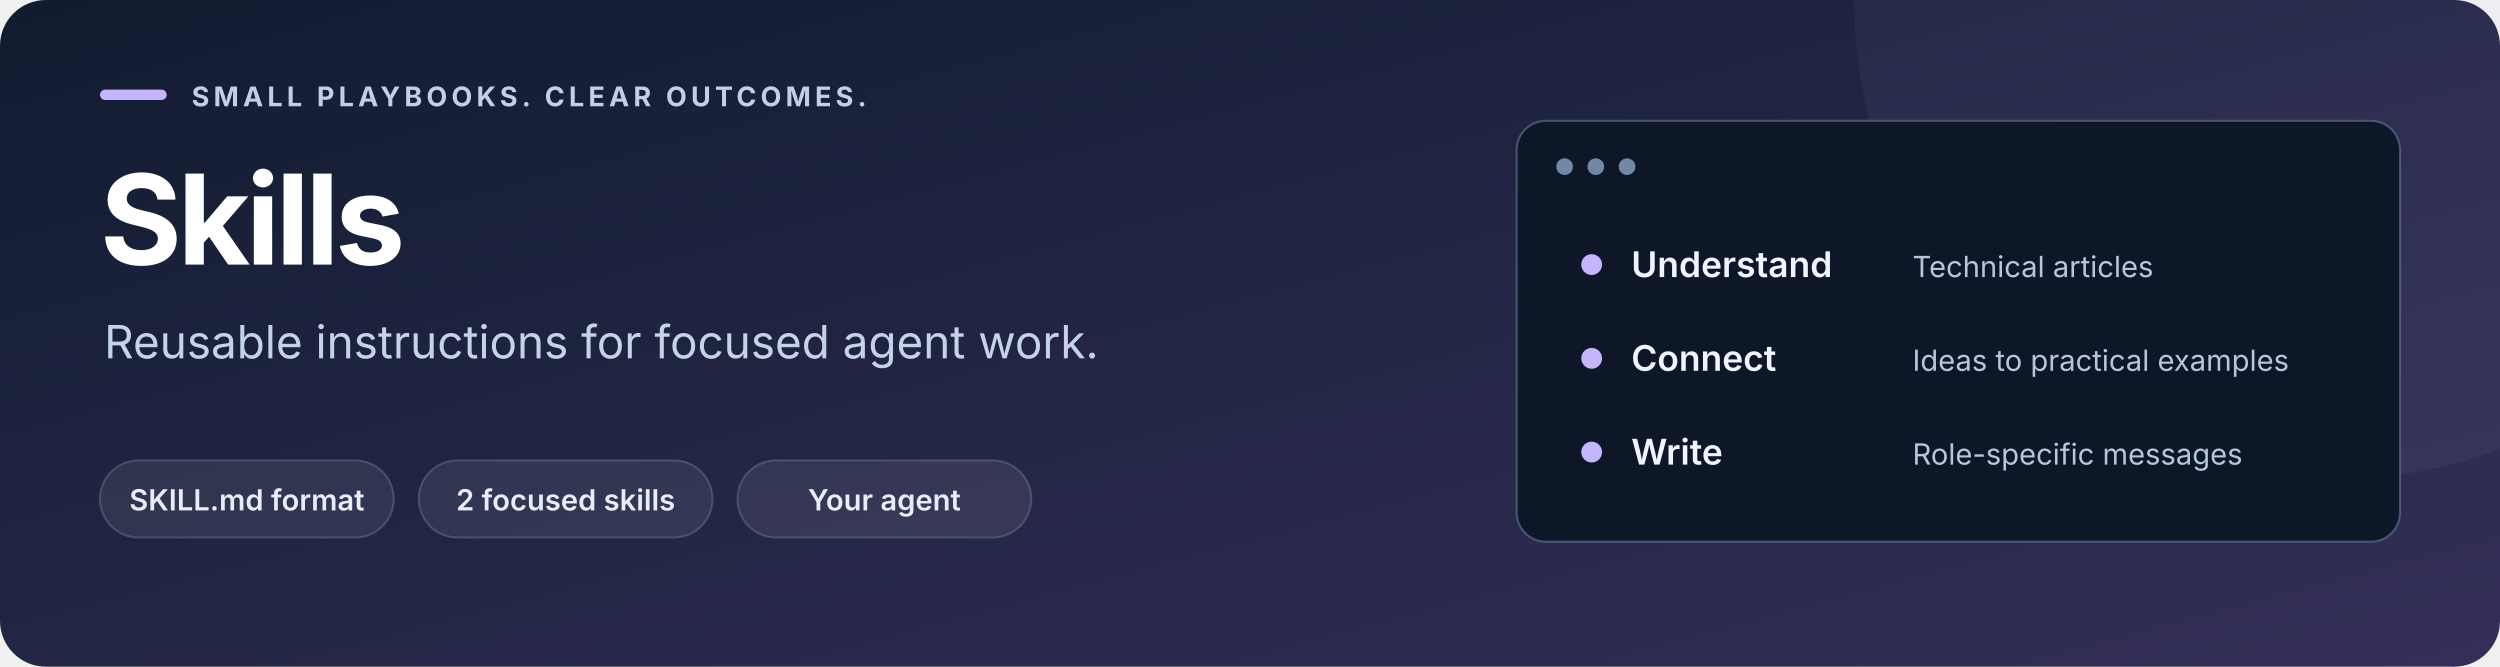
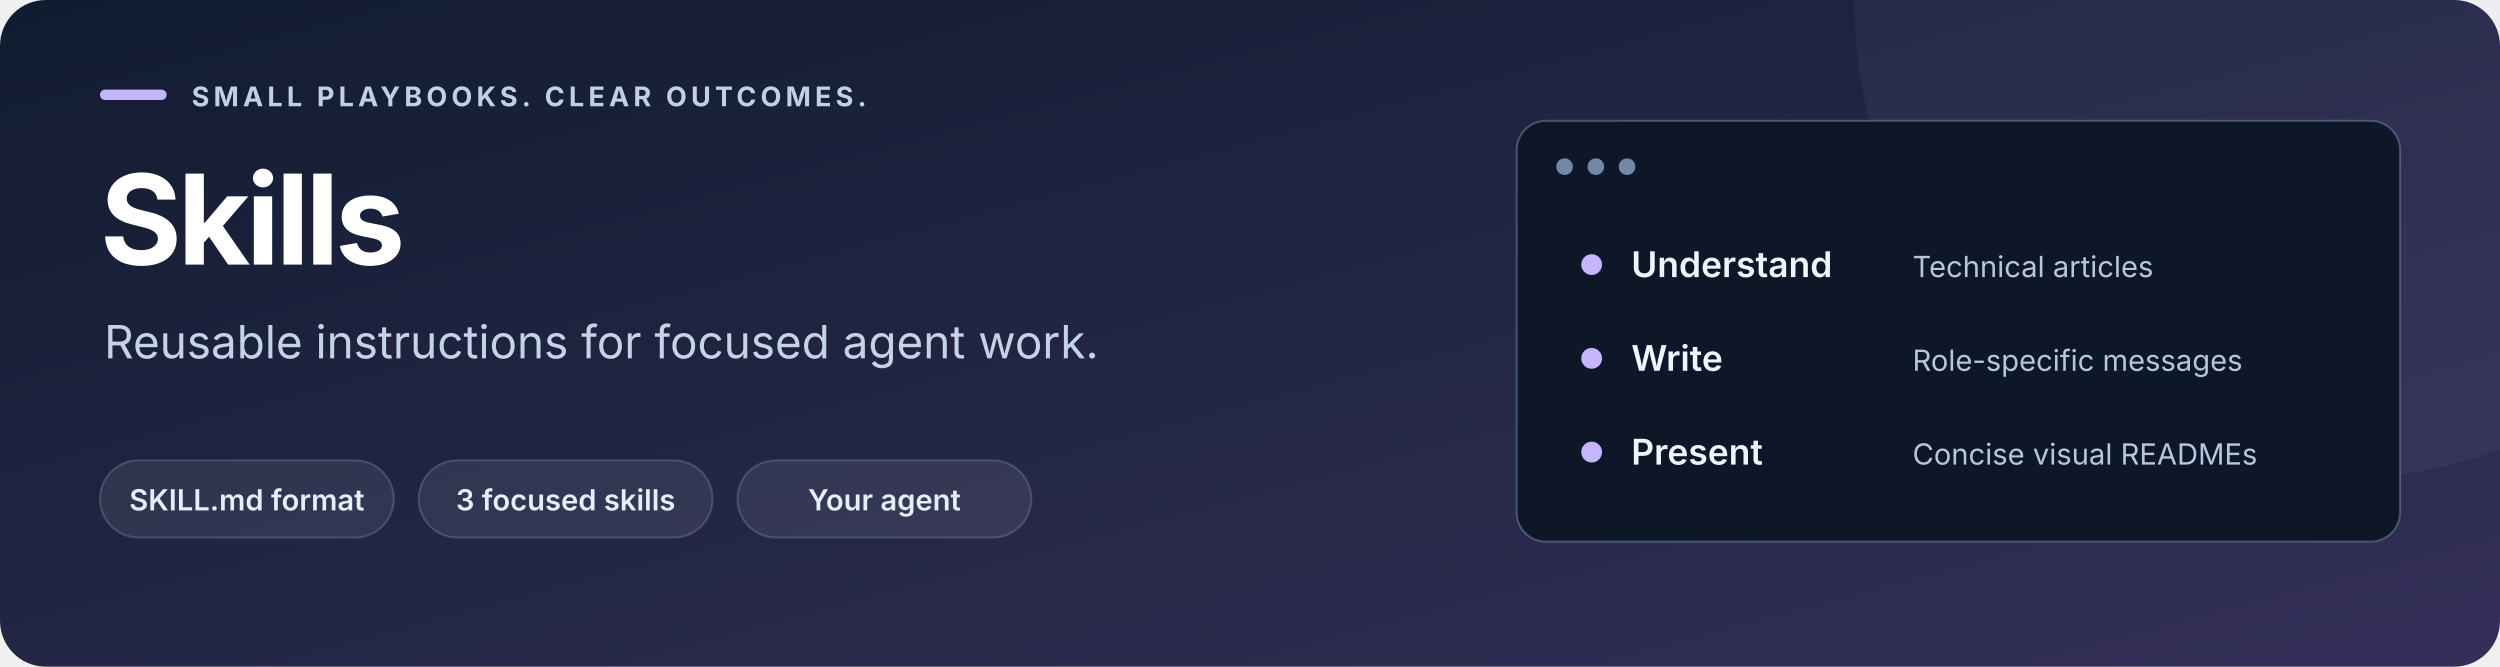
<svg xmlns="http://www.w3.org/2000/svg" width="1200" height="320" viewBox="0 0 1200 320" role="img" aria-labelledby="title desc">
  <defs>
    <linearGradient id="background" x2="1" y2="1">
      <stop stop-color="#111c30" />
      <stop offset="1" stop-color="#342f59" />
    </linearGradient>
  </defs>
  <rect width="1200" height="320" rx="22" fill="url(#background)" />
  <circle cx="1120" cy="0" r="230" fill="#c4b5fd" opacity=".055" />
  <g font-family="system-ui,-apple-system,BlinkMacSystemFont,Segoe UI,sans-serif">
    <rect x="48" y="43" width="32" height="5" rx="2.5" fill="#c4b5fd" />
    <text x="92" y="51" fill="#bfd0e7" font-size="13" font-weight="650" letter-spacing="2">SMALL PLAYBOOKS. CLEAR OUTCOMES.</text>
    <text x="48" y="127" fill="#ffffff" font-size="60" font-weight="750" letter-spacing="-2">Skills</text>
    <text x="50" y="172" fill="#c5d3e7" font-size="22">Reusable instructions for focused agent work.</text>
    <rect x="48" y="221" width="141" height="37" rx="18.5" fill="#ffffff" fill-opacity=".08" stroke="#71849f" stroke-opacity=".4" />
    <text x="118.5" y="245" text-anchor="middle" fill="#e5eefb" font-size="14" font-weight="600">SKILL.md format</text>
    <rect x="201" y="221" width="141" height="37" rx="18.5" fill="#ffffff" fill-opacity=".08" stroke="#71849f" stroke-opacity=".4" />
-     <text x="271.5" y="245" text-anchor="middle" fill="#e5eefb" font-size="14" font-weight="600">2 focused skills</text>
+     <text x="271.5" y="245" text-anchor="middle" fill="#e5eefb" font-size="14" font-weight="600">3 focused skills</text>
    <rect x="354" y="221" width="141" height="37" rx="18.5" fill="#ffffff" fill-opacity=".08" stroke="#71849f" stroke-opacity=".4" />
    <text x="424.5" y="245" text-anchor="middle" fill="#e5eefb" font-size="14" font-weight="600">Your agent</text>
    <g transform="translate(728 58)">
      <rect width="424" height="202" rx="14" fill="#0d1728" stroke="#637995" stroke-opacity=".6" />
      <circle cx="23" cy="22" r="4" fill="#7188a7" />
      <circle cx="38" cy="22" r="4" fill="#7188a7" />
      <circle cx="53" cy="22" r="4" fill="#7188a7" />
      <circle cx="36" cy="69" r="5" fill="#c4b5fd" />
      <text x="55" y="75" fill="#eff4ff" font-size="17" font-weight="600">Understand</text>
      <text x="190" y="75" fill="#b6c7dd" font-size="14">Technical articles</text>
      <circle cx="36" cy="114" r="5" fill="#c4b5fd" />
-       <text x="55" y="120" fill="#eff4ff" font-size="17" font-weight="600">Connect</text>
-       <text x="190" y="120" fill="#b6c7dd" font-size="14">Ideas to practical examples</text>
+       <text x="55" y="120" fill="#eff4ff" font-size="17" font-weight="600">Write</text>
+       <text x="190" y="120" fill="#b6c7dd" font-size="14">Role-specific messages</text>
      <circle cx="36" cy="159" r="5" fill="#c4b5fd" />
-       <text x="55" y="165" fill="#eff4ff" font-size="17" font-weight="600">Write</text>
-       <text x="190" y="165" fill="#b6c7dd" font-size="14">Role-specific messages</text>
+       <text x="55" y="165" fill="#eff4ff" font-size="17" font-weight="600">Present</text>
+       <text x="190" y="165" fill="#b6c7dd" font-size="14">Concise visual READMEs</text>
    </g>
  </g>
</svg>
